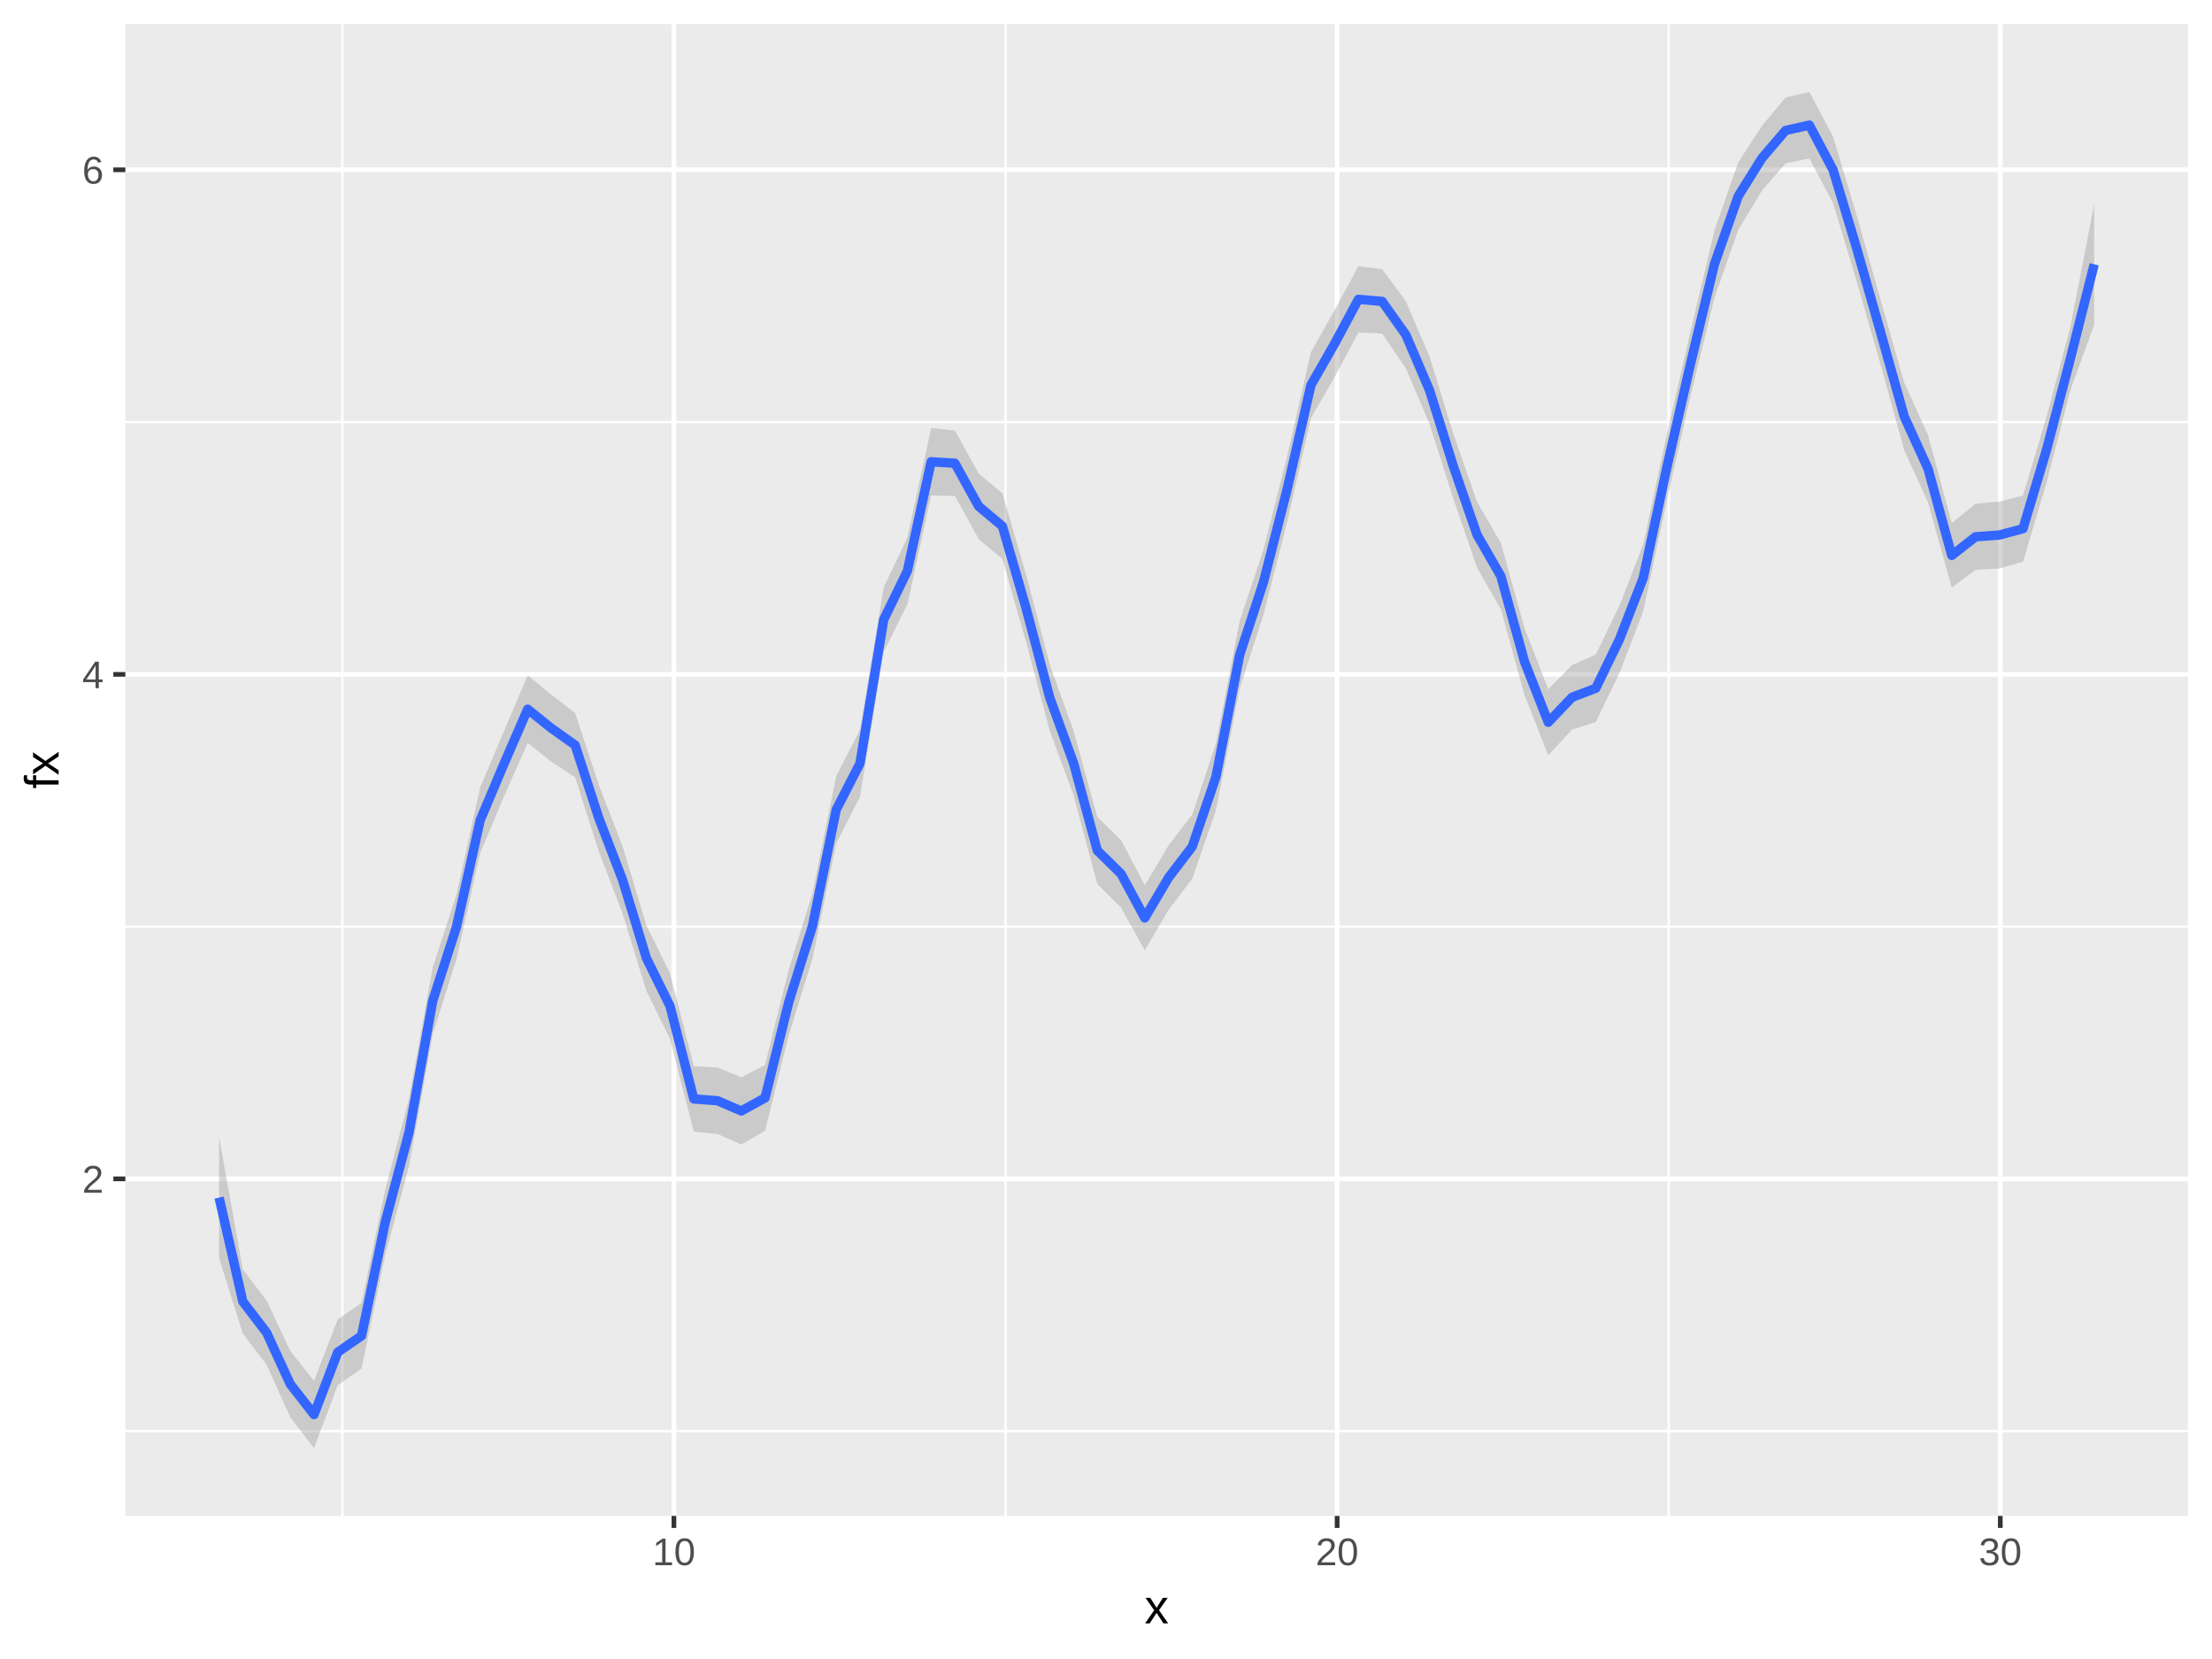
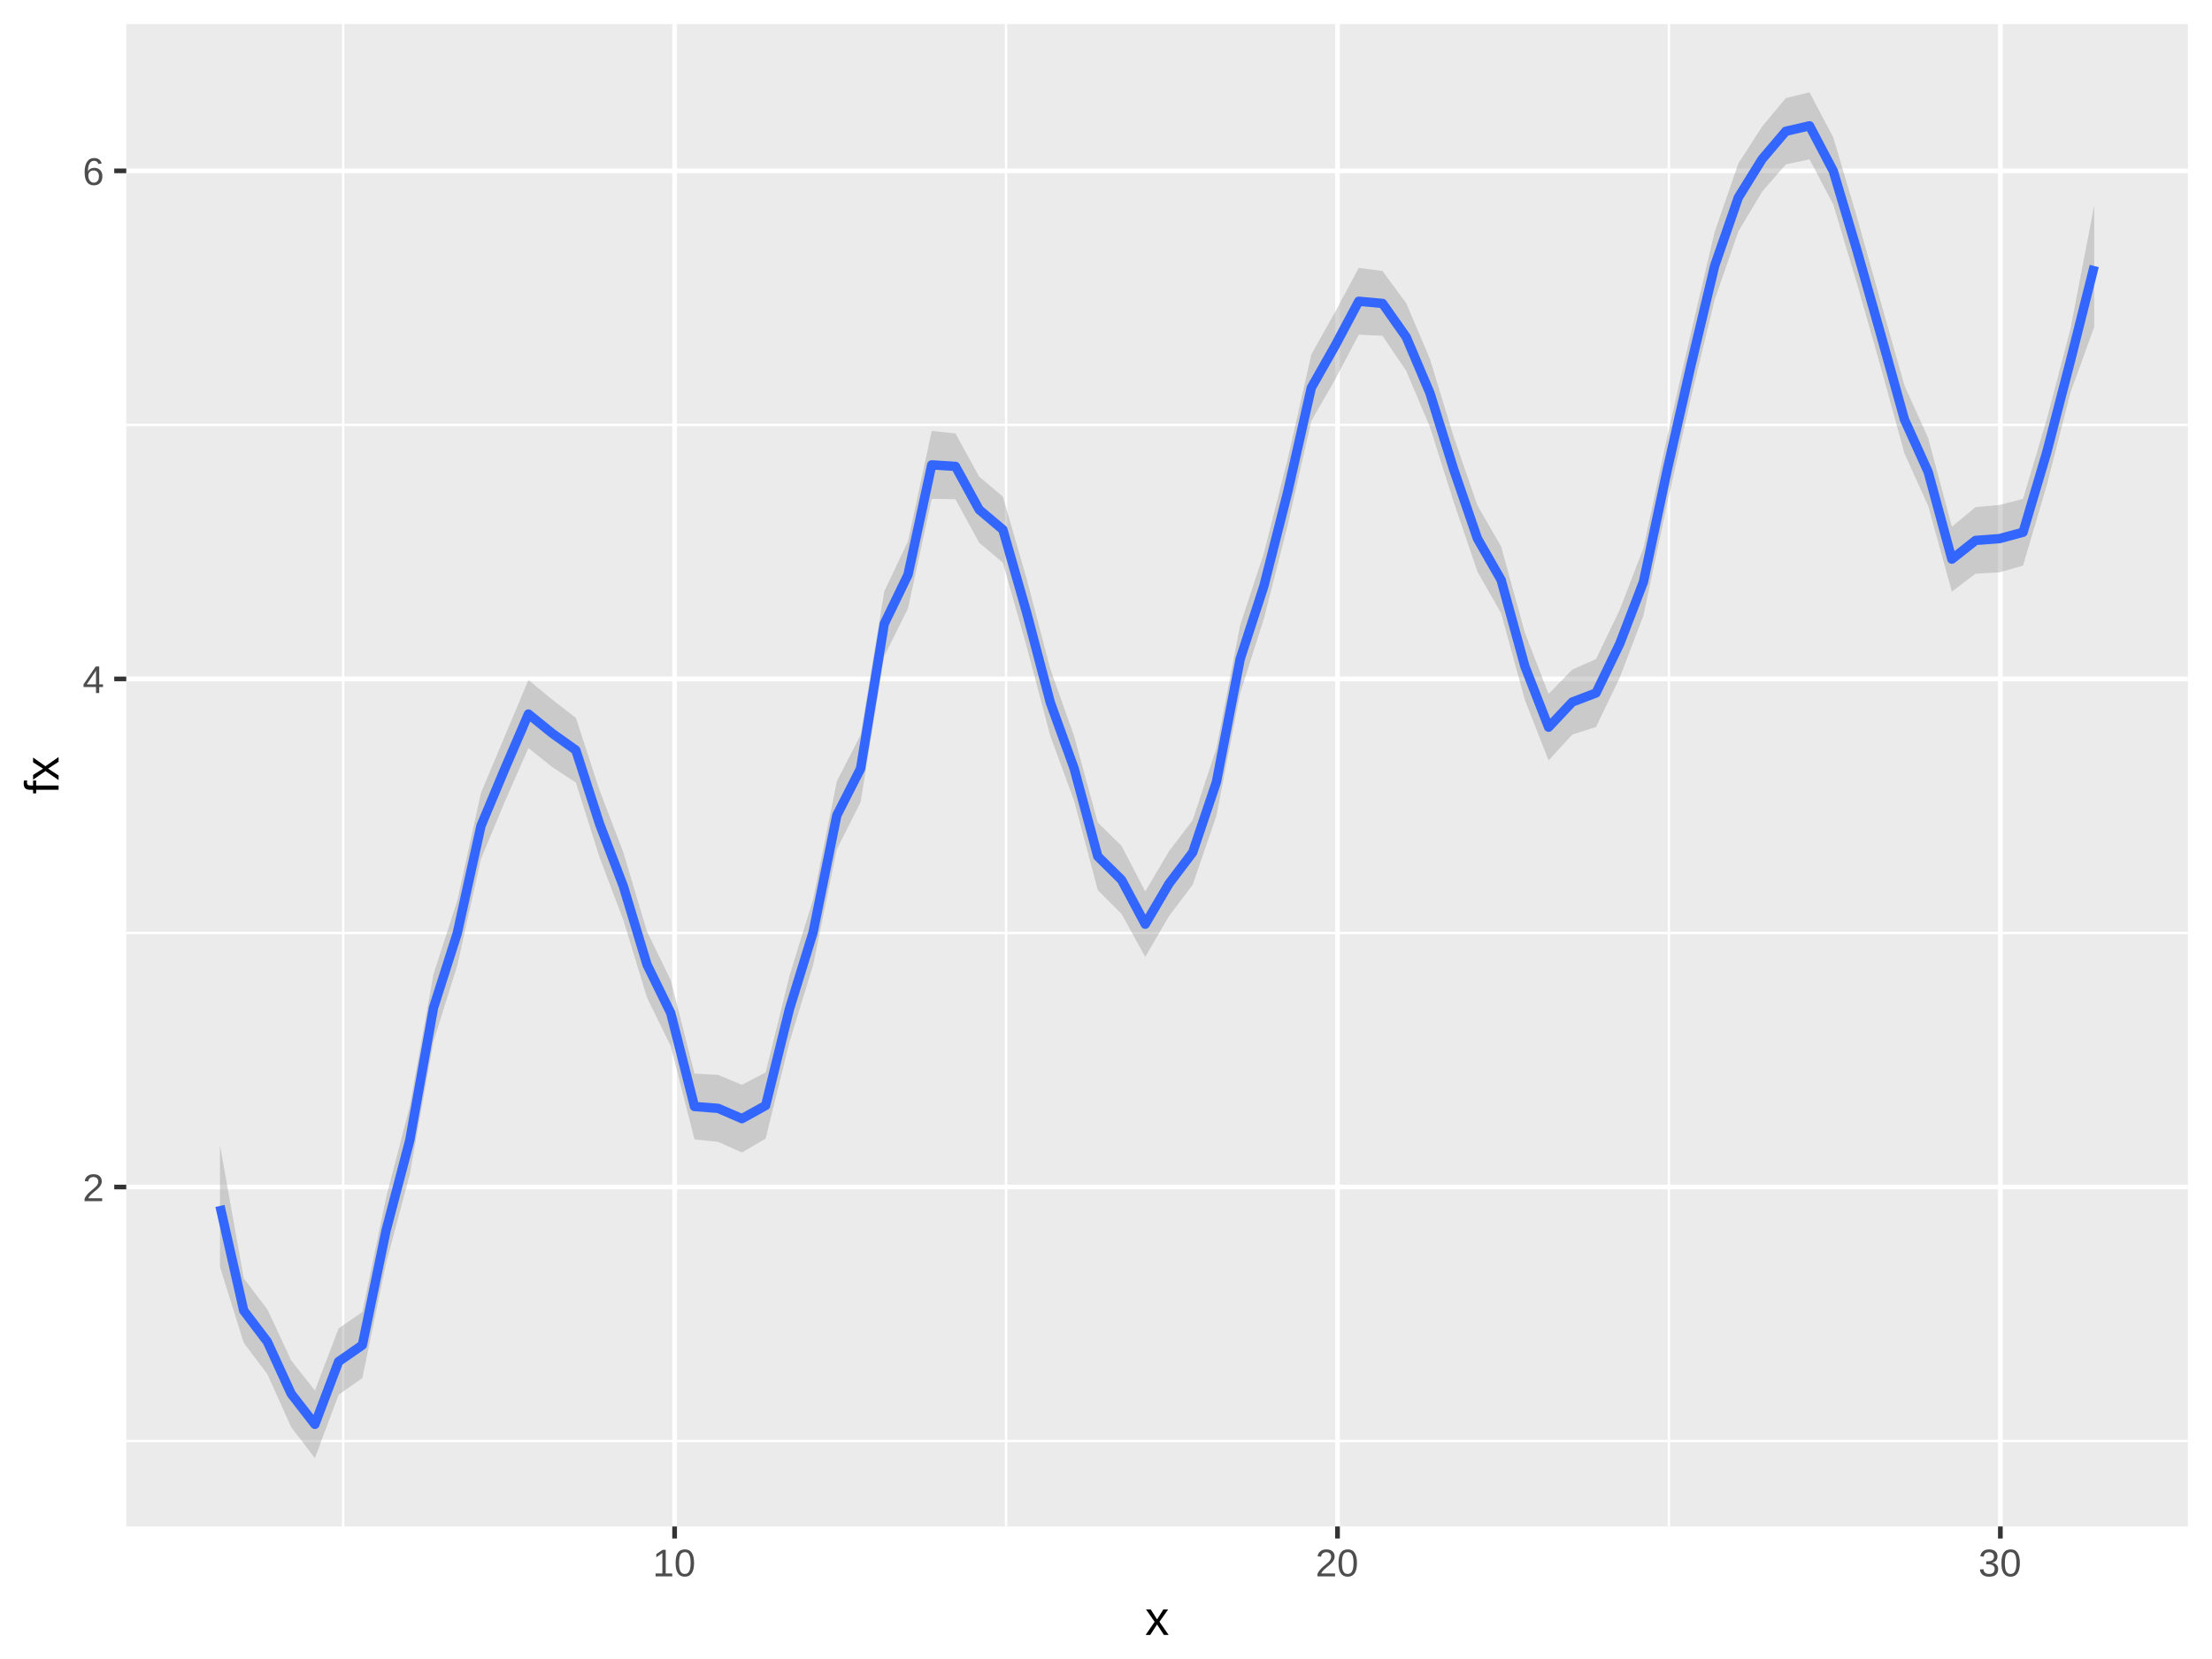
<svg xmlns="http://www.w3.org/2000/svg" viewBox="0 0 504.00 378.00">
  <defs>
    <style type="text/css">
    line, polyline, path, rect, circle {
      fill: none;
      stroke: #000000;
      stroke-linecap: round;
      stroke-linejoin: round;
      stroke-miterlimit: 10.00;
    }
  </style>
  </defs>
  <rect width="100%" height="100%" style="stroke: none; fill: #FFFFFF;" />
  <rect x="0.00" y="0.00" width="504.00" height="378.00" style="stroke-width: 1.07; stroke: #FFFFFF; fill: #FFFFFF;" />
  <defs>
-     <clipPath id="cpMjguNTU4OHw0OTguNTIxfDM0NS4zOTZ8NS40Nzk0NQ==">
-       <rect x="28.56" y="5.48" width="469.96" height="339.92" />
+     <clipPath id="cpMjguNzcwOHw0OTguNTIxfDM0Ny43OTd8NS40Nzk0NQ==">
+       <rect x="28.77" y="5.48" width="469.75" height="342.32" />
    </clipPath>
  </defs>
-   <rect x="28.56" y="5.48" width="469.96" height="339.92" style="stroke-width: 1.07; stroke: none; fill: #EBEBEB;" clip-path="url(#cpMjguNTU4OHw0OTguNTIxfDM0NS4zOTZ8NS40Nzk0NQ==)" />
-   <polyline points="28.56,326.08 498.52,326.08 " style="stroke-width: 0.53; stroke: #FFFFFF; stroke-linecap: butt;" clip-path="url(#cpMjguNTU4OHw0OTguNTIxfDM0NS4zOTZ8NS40Nzk0NQ==)" />
-   <polyline points="28.56,211.12 498.52,211.12 " style="stroke-width: 0.53; stroke: #FFFFFF; stroke-linecap: butt;" clip-path="url(#cpMjguNTU4OHw0OTguNTIxfDM0NS4zOTZ8NS40Nzk0NQ==)" />
-   <polyline points="28.56,96.17 498.52,96.17 " style="stroke-width: 0.53; stroke: #FFFFFF; stroke-linecap: butt;" clip-path="url(#cpMjguNTU4OHw0OTguNTIxfDM0NS4zOTZ8NS40Nzk0NQ==)" />
-   <polyline points="78.00,345.40 78.00,5.48 " style="stroke-width: 0.53; stroke: #FFFFFF; stroke-linecap: butt;" clip-path="url(#cpMjguNTU4OHw0OTguNTIxfDM0NS4zOTZ8NS40Nzk0NQ==)" />
-   <polyline points="229.11,345.40 229.11,5.48 " style="stroke-width: 0.53; stroke: #FFFFFF; stroke-linecap: butt;" clip-path="url(#cpMjguNTU4OHw0OTguNTIxfDM0NS4zOTZ8NS40Nzk0NQ==)" />
-   <polyline points="380.21,345.40 380.21,5.48 " style="stroke-width: 0.53; stroke: #FFFFFF; stroke-linecap: butt;" clip-path="url(#cpMjguNTU4OHw0OTguNTIxfDM0NS4zOTZ8NS40Nzk0NQ==)" />
-   <polyline points="28.56,268.60 498.52,268.60 " style="stroke-width: 1.07; stroke: #FFFFFF; stroke-linecap: butt;" clip-path="url(#cpMjguNTU4OHw0OTguNTIxfDM0NS4zOTZ8NS40Nzk0NQ==)" />
-   <polyline points="28.56,153.65 498.52,153.65 " style="stroke-width: 1.07; stroke: #FFFFFF; stroke-linecap: butt;" clip-path="url(#cpMjguNTU4OHw0OTguNTIxfDM0NS4zOTZ8NS40Nzk0NQ==)" />
-   <polyline points="28.56,38.69 498.52,38.69 " style="stroke-width: 1.07; stroke: #FFFFFF; stroke-linecap: butt;" clip-path="url(#cpMjguNTU4OHw0OTguNTIxfDM0NS4zOTZ8NS40Nzk0NQ==)" />
-   <polyline points="153.55,345.40 153.55,5.48 " style="stroke-width: 1.07; stroke: #FFFFFF; stroke-linecap: butt;" clip-path="url(#cpMjguNTU4OHw0OTguNTIxfDM0NS4zOTZ8NS40Nzk0NQ==)" />
-   <polyline points="304.66,345.40 304.66,5.48 " style="stroke-width: 1.07; stroke: #FFFFFF; stroke-linecap: butt;" clip-path="url(#cpMjguNTU4OHw0OTguNTIxfDM0NS4zOTZ8NS40Nzk0NQ==)" />
-   <polyline points="455.76,345.40 455.76,5.48 " style="stroke-width: 1.07; stroke: #FFFFFF; stroke-linecap: butt;" clip-path="url(#cpMjguNTU4OHw0OTguNTIxfDM0NS4zOTZ8NS40Nzk0NQ==)" />
-   <polyline points="49.92,259.11 55.33,289.26 60.74,296.30 66.14,307.81 71.55,314.65 76.96,300.59 82.37,296.88 87.78,271.04 93.19,250.32 98.59,220.43 104.00,203.88 109.41,179.41 114.82,166.64 120.23,153.89 125.63,158.30 131.04,162.45 136.45,178.85 141.86,192.86 147.27,210.80 152.67,221.78 158.08,242.93 163.49,243.23 168.90,245.47 174.31,242.67 179.71,220.90 185.12,203.54 190.53,176.81 195.94,166.32 201.35,133.85 206.75,122.46 212.16,97.53 217.57,98.10 222.98,107.87 228.39,112.40 233.80,130.95 239.20,151.41 244.61,166.54 250.02,186.15 255.43,191.40 260.84,201.72 266.24,192.64 271.65,185.58 277.06,169.34 282.47,141.46 287.88,125.21 293.28,103.97 298.69,80.25 304.10,70.64 309.51,60.64 314.92,61.35 320.32,68.63 325.73,81.26 331.14,98.84 336.55,114.37 341.96,123.69 347.36,143.14 352.77,157.04 358.18,151.53 363.59,149.14 369.00,137.98 374.41,124.04 379.81,98.85 385.22,75.36 390.63,52.52 396.04,37.02 401.45,28.67 406.85,22.22 412.26,20.93 417.67,31.14 423.08,49.20 428.49,68.33 433.89,87.25 439.30,99.13 444.71,119.20 450.12,114.77 455.53,114.30 460.93,112.91 466.34,94.85 471.75,74.41 477.16,46.45 477.16,74.00 471.75,88.84 466.34,109.83 460.93,128.00 455.53,129.53 450.12,129.83 444.71,133.89 439.30,114.49 433.89,102.63 428.49,83.06 423.08,64.22 417.67,46.31 412.26,36.09 406.85,37.23 401.45,43.42 396.04,52.41 390.63,67.87 385.22,90.05 379.81,113.92 374.41,139.29 369.00,153.36 363.59,164.50 358.18,166.23 352.77,172.09 347.36,158.37 341.96,138.80 336.55,129.35 331.14,113.63 325.73,96.66 320.32,83.94 314.92,76.02 309.51,75.76 304.10,85.93 298.69,95.27 293.28,118.92 287.88,140.06 282.47,156.85 277.06,184.60 271.65,200.22 266.24,207.32 260.84,216.55 255.43,206.79 250.02,201.43 244.61,181.19 239.20,166.58 233.80,146.28 228.39,127.37 222.98,122.82 217.57,113.01 212.16,112.89 206.75,137.68 201.35,148.50 195.94,181.55 190.53,192.18 185.12,218.43 179.71,235.85 174.31,257.65 168.90,260.79 163.49,258.38 158.08,257.84 152.67,236.73 147.27,225.76 141.86,208.19 136.45,194.02 131.04,177.10 125.63,173.57 120.23,169.28 114.82,181.48 109.41,194.37 104.00,218.53 98.59,235.69 93.19,265.71 87.78,285.89 82.37,311.84 76.96,315.60 71.55,329.95 66.14,322.93 60.74,310.96 55.33,303.85 49.92,286.66 " style="stroke-width: 2.13; stroke: none; fill: #999999; fill-opacity: 0.40;" clip-path="url(#cpMjguNTU4OHw0OTguNTIxfDM0NS4zOTZ8NS40Nzk0NQ==)" />
-   <polyline points="49.92,272.88 55.33,296.56 60.74,303.63 66.14,315.37 71.55,322.30 76.96,308.09 82.37,304.36 87.78,278.46 93.19,258.02 98.59,228.06 104.00,211.21 109.41,186.89 114.82,174.06 120.23,161.59 125.63,165.93 131.04,169.77 136.45,186.43 141.86,200.52 147.27,218.28 152.67,229.25 158.08,250.39 163.49,250.80 168.90,253.13 174.31,250.16 179.71,228.37 185.12,210.98 190.53,184.49 195.94,173.94 201.35,141.18 206.75,130.07 212.16,105.21 217.57,105.55 222.98,115.35 228.39,119.89 233.80,138.61 239.20,159.00 244.61,173.87 250.02,193.79 255.43,199.10 260.84,209.14 266.24,199.98 271.65,192.90 277.06,176.97 282.47,149.16 287.88,132.63 293.28,111.44 298.69,87.76 304.10,78.28 309.51,68.20 314.92,68.68 320.32,76.29 325.73,88.96 331.14,106.23 336.55,121.86 341.96,131.25 347.36,150.76 352.77,164.57 358.18,158.88 363.59,156.82 369.00,145.67 374.41,131.67 379.81,106.38 385.22,82.71 390.63,60.19 396.04,44.71 401.45,36.04 406.85,29.72 412.26,28.51 417.67,38.73 423.08,56.71 428.49,75.70 433.89,94.94 439.30,106.81 444.71,126.55 450.12,122.30 455.53,121.91 460.93,120.46 466.34,102.34 471.75,81.62 477.16,60.22 " style="stroke-width: 2.13; stroke: #3366FF; stroke-linecap: butt;" clip-path="url(#cpMjguNTU4OHw0OTguNTIxfDM0NS4zOTZ8NS40Nzk0NQ==)" />
+   <rect x="28.77" y="5.48" width="469.75" height="342.32" style="stroke-width: 1.07; stroke: none; fill: #EBEBEB;" clip-path="url(#cpMjguNzcwOHw0OTguNTIxfDM0Ny43OTd8NS40Nzk0NQ==)" />
+   <polyline points="28.77,328.34 498.52,328.34 " style="stroke-width: 0.53; stroke: #FFFFFF; stroke-linecap: butt;" clip-path="url(#cpMjguNzcwOHw0OTguNTIxfDM0Ny43OTd8NS40Nzk0NQ==)" />
+   <polyline points="28.77,212.58 498.52,212.58 " style="stroke-width: 0.53; stroke: #FFFFFF; stroke-linecap: butt;" clip-path="url(#cpMjguNzcwOHw0OTguNTIxfDM0Ny43OTd8NS40Nzk0NQ==)" />
+   <polyline points="28.77,96.81 498.52,96.81 " style="stroke-width: 0.53; stroke: #FFFFFF; stroke-linecap: butt;" clip-path="url(#cpMjguNzcwOHw0OTguNTIxfDM0Ny43OTd8NS40Nzk0NQ==)" />
+   <polyline points="78.19,347.80 78.19,5.48 " style="stroke-width: 0.53; stroke: #FFFFFF; stroke-linecap: butt;" clip-path="url(#cpMjguNzcwOHw0OTguNTIxfDM0Ny43OTd8NS40Nzk0NQ==)" />
+   <polyline points="229.23,347.80 229.23,5.48 " style="stroke-width: 0.53; stroke: #FFFFFF; stroke-linecap: butt;" clip-path="url(#cpMjguNzcwOHw0OTguNTIxfDM0Ny43OTd8NS40Nzk0NQ==)" />
+   <polyline points="380.26,347.80 380.26,5.48 " style="stroke-width: 0.53; stroke: #FFFFFF; stroke-linecap: butt;" clip-path="url(#cpMjguNzcwOHw0OTguNTIxfDM0Ny43OTd8NS40Nzk0NQ==)" />
+   <polyline points="28.77,270.46 498.52,270.46 " style="stroke-width: 1.07; stroke: #FFFFFF; stroke-linecap: butt;" clip-path="url(#cpMjguNzcwOHw0OTguNTIxfDM0Ny43OTd8NS40Nzk0NQ==)" />
+   <polyline points="28.77,154.69 498.52,154.69 " style="stroke-width: 1.07; stroke: #FFFFFF; stroke-linecap: butt;" clip-path="url(#cpMjguNzcwOHw0OTguNTIxfDM0Ny43OTd8NS40Nzk0NQ==)" />
+   <polyline points="28.77,38.93 498.52,38.93 " style="stroke-width: 1.07; stroke: #FFFFFF; stroke-linecap: butt;" clip-path="url(#cpMjguNzcwOHw0OTguNTIxfDM0Ny43OTd8NS40Nzk0NQ==)" />
+   <polyline points="153.71,347.80 153.71,5.48 " style="stroke-width: 1.07; stroke: #FFFFFF; stroke-linecap: butt;" clip-path="url(#cpMjguNzcwOHw0OTguNTIxfDM0Ny43OTd8NS40Nzk0NQ==)" />
+   <polyline points="304.75,347.80 304.75,5.48 " style="stroke-width: 1.07; stroke: #FFFFFF; stroke-linecap: butt;" clip-path="url(#cpMjguNzcwOHw0OTguNTIxfDM0Ny43OTd8NS40Nzk0NQ==)" />
+   <polyline points="455.78,347.80 455.78,5.48 " style="stroke-width: 1.07; stroke: #FFFFFF; stroke-linecap: butt;" clip-path="url(#cpMjguNzcwOHw0OTguNTIxfDM0Ny43OTd8NS40Nzk0NQ==)" />
+   <polyline points="50.12,260.90 55.53,291.26 60.93,298.35 66.34,309.95 71.75,316.83 77.15,302.67 82.56,298.94 87.96,272.91 93.37,252.05 98.77,221.95 104.18,205.28 109.59,180.64 114.99,167.78 120.40,154.94 125.80,159.38 131.21,163.56 136.61,180.07 142.02,194.18 147.42,212.25 152.83,223.31 158.24,244.61 163.64,244.91 169.05,247.17 174.45,244.35 179.86,222.42 185.26,204.94 190.67,178.02 196.08,167.46 201.48,134.76 206.89,123.29 212.29,98.18 217.70,98.76 223.10,108.60 228.51,113.16 233.91,131.83 239.32,152.45 244.73,167.68 250.13,187.43 255.54,192.72 260.94,203.11 266.35,193.96 271.75,186.85 277.16,170.50 282.57,142.42 287.97,126.05 293.38,104.66 298.78,80.77 304.19,71.10 309.59,61.03 315.00,61.75 320.40,69.07 325.81,81.80 331.22,99.50 336.62,115.14 342.03,124.53 347.43,144.12 352.84,158.11 358.24,152.56 363.65,150.16 369.06,138.91 374.46,124.88 379.87,99.50 385.27,75.86 390.68,52.85 396.08,37.24 401.49,28.84 406.90,22.34 412.30,21.04 417.71,31.32 423.11,49.51 428.52,68.77 433.92,87.82 439.33,99.80 444.73,120.00 450.14,115.54 455.55,115.06 460.95,113.67 466.36,95.48 471.76,74.89 477.17,46.74 477.17,74.48 471.76,89.43 466.36,110.56 460.95,128.87 455.55,130.41 450.14,130.71 444.73,134.80 439.33,115.26 433.92,103.31 428.52,83.61 423.11,64.64 417.71,46.60 412.30,36.31 406.90,37.46 401.49,43.68 396.08,52.74 390.68,68.31 385.27,90.65 379.87,114.68 374.46,140.23 369.06,154.40 363.65,165.63 358.24,167.37 352.84,173.27 347.43,159.45 342.03,139.74 336.62,130.23 331.22,114.39 325.81,97.30 320.40,84.50 315.00,76.52 309.59,76.25 304.19,86.50 298.78,95.91 293.38,119.72 287.97,141.01 282.57,157.92 277.16,185.87 271.75,201.60 266.35,208.74 260.94,218.04 255.54,208.22 250.13,202.81 244.73,182.43 239.32,167.71 233.91,147.27 228.51,128.23 223.10,123.65 217.70,113.76 212.29,113.65 206.89,138.61 201.48,149.51 196.08,182.79 190.67,193.50 185.26,219.93 179.86,237.48 174.45,259.43 169.05,262.60 163.64,260.17 158.24,259.62 152.83,238.36 147.42,227.31 142.02,209.62 136.61,195.35 131.21,178.31 125.80,174.76 120.40,170.44 114.99,182.73 109.59,195.71 104.18,220.03 98.77,237.31 93.37,267.55 87.96,287.87 82.56,314.00 77.15,317.79 71.75,332.24 66.34,325.17 60.93,313.12 55.53,305.96 50.12,288.64 " style="stroke-width: 2.13; stroke: none; fill: #999999; fill-opacity: 0.40;" clip-path="url(#cpMjguNzcwOHw0OTguNTIxfDM0Ny43OTd8NS40Nzk0NQ==)" />
+   <polyline points="50.12,274.77 55.53,298.61 60.93,305.73 66.34,317.56 71.75,324.53 77.15,310.23 82.56,306.47 87.96,280.39 93.37,259.80 98.77,229.63 104.18,212.66 109.59,188.17 114.99,175.25 120.40,162.69 125.80,167.07 131.21,170.93 136.61,187.71 142.02,201.90 147.42,219.78 152.83,230.83 158.24,252.12 163.64,252.54 169.05,254.88 174.45,251.89 179.86,229.95 185.26,212.43 190.67,185.76 196.08,175.13 201.48,142.13 206.89,130.95 212.29,105.92 217.70,106.26 223.10,116.12 228.51,120.69 233.91,139.55 239.32,160.08 244.73,175.06 250.13,195.12 255.54,200.47 260.94,210.57 266.35,201.35 271.75,194.22 277.16,178.18 282.57,150.17 287.97,133.53 293.38,112.19 298.78,88.34 304.19,78.80 309.59,68.64 315.00,69.13 320.40,76.79 325.81,89.55 331.22,106.95 336.62,122.68 342.03,132.14 347.43,151.78 352.84,165.69 358.24,159.96 363.65,157.89 369.06,146.66 374.46,132.56 379.87,107.09 385.27,83.25 390.68,60.58 396.08,44.99 401.49,36.26 406.90,29.90 412.30,28.67 417.71,38.96 423.11,57.07 428.52,76.19 433.92,95.57 439.33,107.53 444.73,127.40 450.14,123.13 455.55,122.73 460.95,121.27 466.36,103.02 471.76,82.16 477.17,60.61 " style="stroke-width: 2.13; stroke: #3366FF; stroke-linecap: butt;" clip-path="url(#cpMjguNzcwOHw0OTguNTIxfDM0Ny43OTd8NS40Nzk0NQ==)" />
  <defs>
    <clipPath id="cpMHw1MDR8Mzc4fDA=">
      <rect x="0.00" y="0.00" width="504.00" height="378.00" />
    </clipPath>
  </defs>
  <g clip-path="url(#cpMHw1MDR8Mzc4fDA=)">
-     <text x="18.73" y="271.75" style="font-size: 8.80px; fill: #4D4D4D; font-family: Arial;" textLength="4.89px" lengthAdjust="spacingAndGlyphs">2</text>
+     <text x="18.83" y="273.68" style="font-size: 8.80px; fill: #4D4D4D; font-family: Arial;" textLength="5.01px" lengthAdjust="spacingAndGlyphs">2</text>
  </g>
  <g clip-path="url(#cpMHw1MDR8Mzc4fDA=)">
-     <text x="18.73" y="156.80" style="font-size: 8.80px; fill: #4D4D4D; font-family: Arial;" textLength="4.89px" lengthAdjust="spacingAndGlyphs">4</text>
+     <text x="18.83" y="157.91" style="font-size: 8.80px; fill: #4D4D4D; font-family: Arial;" textLength="5.01px" lengthAdjust="spacingAndGlyphs">4</text>
  </g>
  <g clip-path="url(#cpMHw1MDR8Mzc4fDA=)">
-     <text x="18.73" y="41.84" style="font-size: 8.80px; fill: #4D4D4D; font-family: Arial;" textLength="4.89px" lengthAdjust="spacingAndGlyphs">6</text>
+     <text x="18.83" y="42.15" style="font-size: 8.80px; fill: #4D4D4D; font-family: Arial;" textLength="5.01px" lengthAdjust="spacingAndGlyphs">6</text>
  </g>
-   <polyline points="25.82,268.60 28.56,268.60 " style="stroke-width: 1.07; stroke: #333333; stroke-linecap: butt;" clip-path="url(#cpMHw1MDR8Mzc4fDA=)" />
-   <polyline points="25.82,153.65 28.56,153.65 " style="stroke-width: 1.07; stroke: #333333; stroke-linecap: butt;" clip-path="url(#cpMHw1MDR8Mzc4fDA=)" />
-   <polyline points="25.82,38.69 28.56,38.69 " style="stroke-width: 1.07; stroke: #333333; stroke-linecap: butt;" clip-path="url(#cpMHw1MDR8Mzc4fDA=)" />
-   <polyline points="153.55,348.14 153.55,345.40 " style="stroke-width: 1.07; stroke: #333333; stroke-linecap: butt;" clip-path="url(#cpMHw1MDR8Mzc4fDA=)" />
-   <polyline points="304.66,348.14 304.66,345.40 " style="stroke-width: 1.07; stroke: #333333; stroke-linecap: butt;" clip-path="url(#cpMHw1MDR8Mzc4fDA=)" />
-   <polyline points="455.76,348.14 455.76,345.40 " style="stroke-width: 1.07; stroke: #333333; stroke-linecap: butt;" clip-path="url(#cpMHw1MDR8Mzc4fDA=)" />
+   <polyline points="26.03,270.46 28.77,270.46 " style="stroke-width: 1.07; stroke: #333333; stroke-linecap: butt;" clip-path="url(#cpMHw1MDR8Mzc4fDA=)" />
+   <polyline points="26.03,154.69 28.77,154.69 " style="stroke-width: 1.07; stroke: #333333; stroke-linecap: butt;" clip-path="url(#cpMHw1MDR8Mzc4fDA=)" />
+   <polyline points="26.03,38.93 28.77,38.93 " style="stroke-width: 1.07; stroke: #333333; stroke-linecap: butt;" clip-path="url(#cpMHw1MDR8Mzc4fDA=)" />
+   <polyline points="153.71,350.54 153.71,347.80 " style="stroke-width: 1.07; stroke: #333333; stroke-linecap: butt;" clip-path="url(#cpMHw1MDR8Mzc4fDA=)" />
+   <polyline points="304.75,350.54 304.75,347.80 " style="stroke-width: 1.07; stroke: #333333; stroke-linecap: butt;" clip-path="url(#cpMHw1MDR8Mzc4fDA=)" />
+   <polyline points="455.78,350.54 455.78,347.80 " style="stroke-width: 1.07; stroke: #333333; stroke-linecap: butt;" clip-path="url(#cpMHw1MDR8Mzc4fDA=)" />
  <g clip-path="url(#cpMHw1MDR8Mzc4fDA=)">
-     <text x="148.66" y="356.63" style="font-size: 8.80px; fill: #4D4D4D; font-family: Arial;" textLength="9.79px" lengthAdjust="spacingAndGlyphs">10</text>
+     <text x="148.70" y="359.17" style="font-size: 8.80px; fill: #4D4D4D; font-family: Arial;" textLength="10.01px" lengthAdjust="spacingAndGlyphs">10</text>
  </g>
  <g clip-path="url(#cpMHw1MDR8Mzc4fDA=)">
-     <text x="299.76" y="356.63" style="font-size: 8.80px; fill: #4D4D4D; font-family: Arial;" textLength="9.79px" lengthAdjust="spacingAndGlyphs">20</text>
+     <text x="299.74" y="359.17" style="font-size: 8.80px; fill: #4D4D4D; font-family: Arial;" textLength="10.01px" lengthAdjust="spacingAndGlyphs">20</text>
  </g>
  <g clip-path="url(#cpMHw1MDR8Mzc4fDA=)">
-     <text x="450.87" y="356.63" style="font-size: 8.80px; fill: #4D4D4D; font-family: Arial;" textLength="9.79px" lengthAdjust="spacingAndGlyphs">30</text>
+     <text x="450.78" y="359.17" style="font-size: 8.80px; fill: #4D4D4D; font-family: Arial;" textLength="10.01px" lengthAdjust="spacingAndGlyphs">30</text>
  </g>
  <g clip-path="url(#cpMHw1MDR8Mzc4fDA=)">
-     <text x="260.79" y="369.88" style="font-size: 11.00px; font-family: Arial;" textLength="5.50px" lengthAdjust="spacingAndGlyphs">x</text>
+     <text x="260.90" y="372.52" style="font-size: 11.00px; font-family: Arial;" textLength="5.50px" lengthAdjust="spacingAndGlyphs">x</text>
  </g>
  <g clip-path="url(#cpMHw1MDR8Mzc4fDA=)">
-     <text transform="translate(13.35,179.72) rotate(-90)" style="font-size: 11.00px; font-family: Arial;" textLength="8.56px" lengthAdjust="spacingAndGlyphs">fx</text>
+     <text transform="translate(13.35,180.92) rotate(-90)" style="font-size: 11.00px; font-family: Arial;" textLength="8.56px" lengthAdjust="spacingAndGlyphs">fx</text>
  </g>
</svg>
